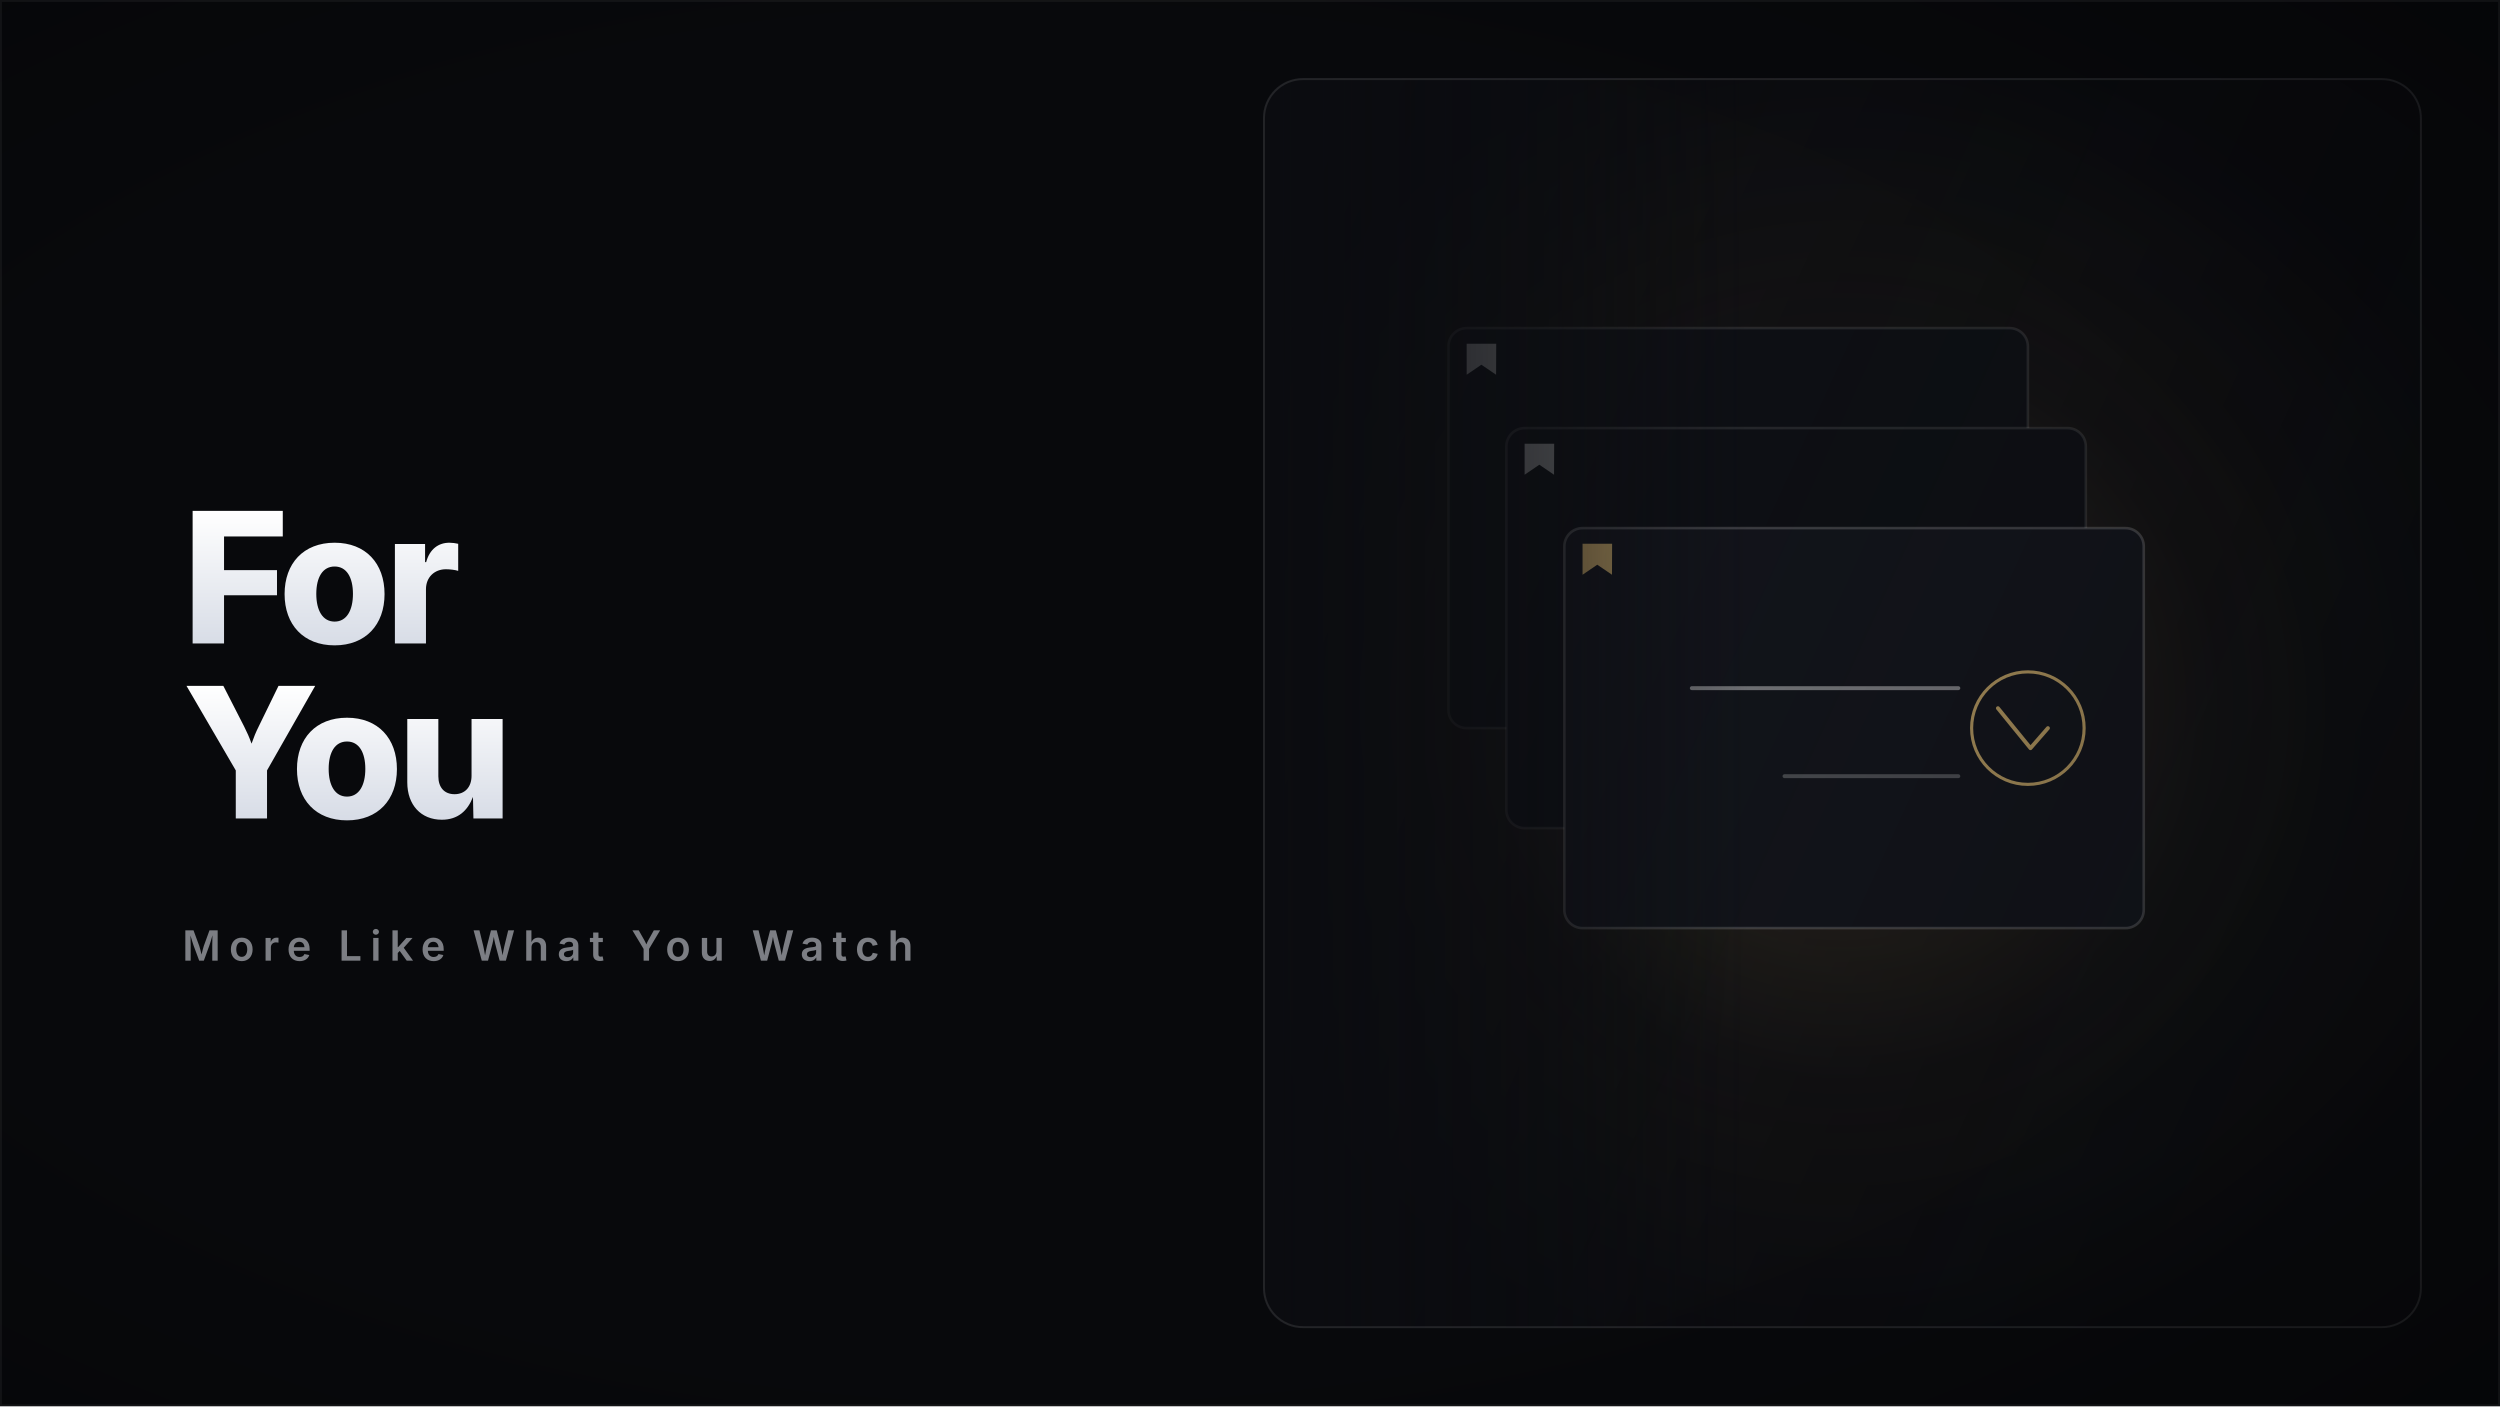
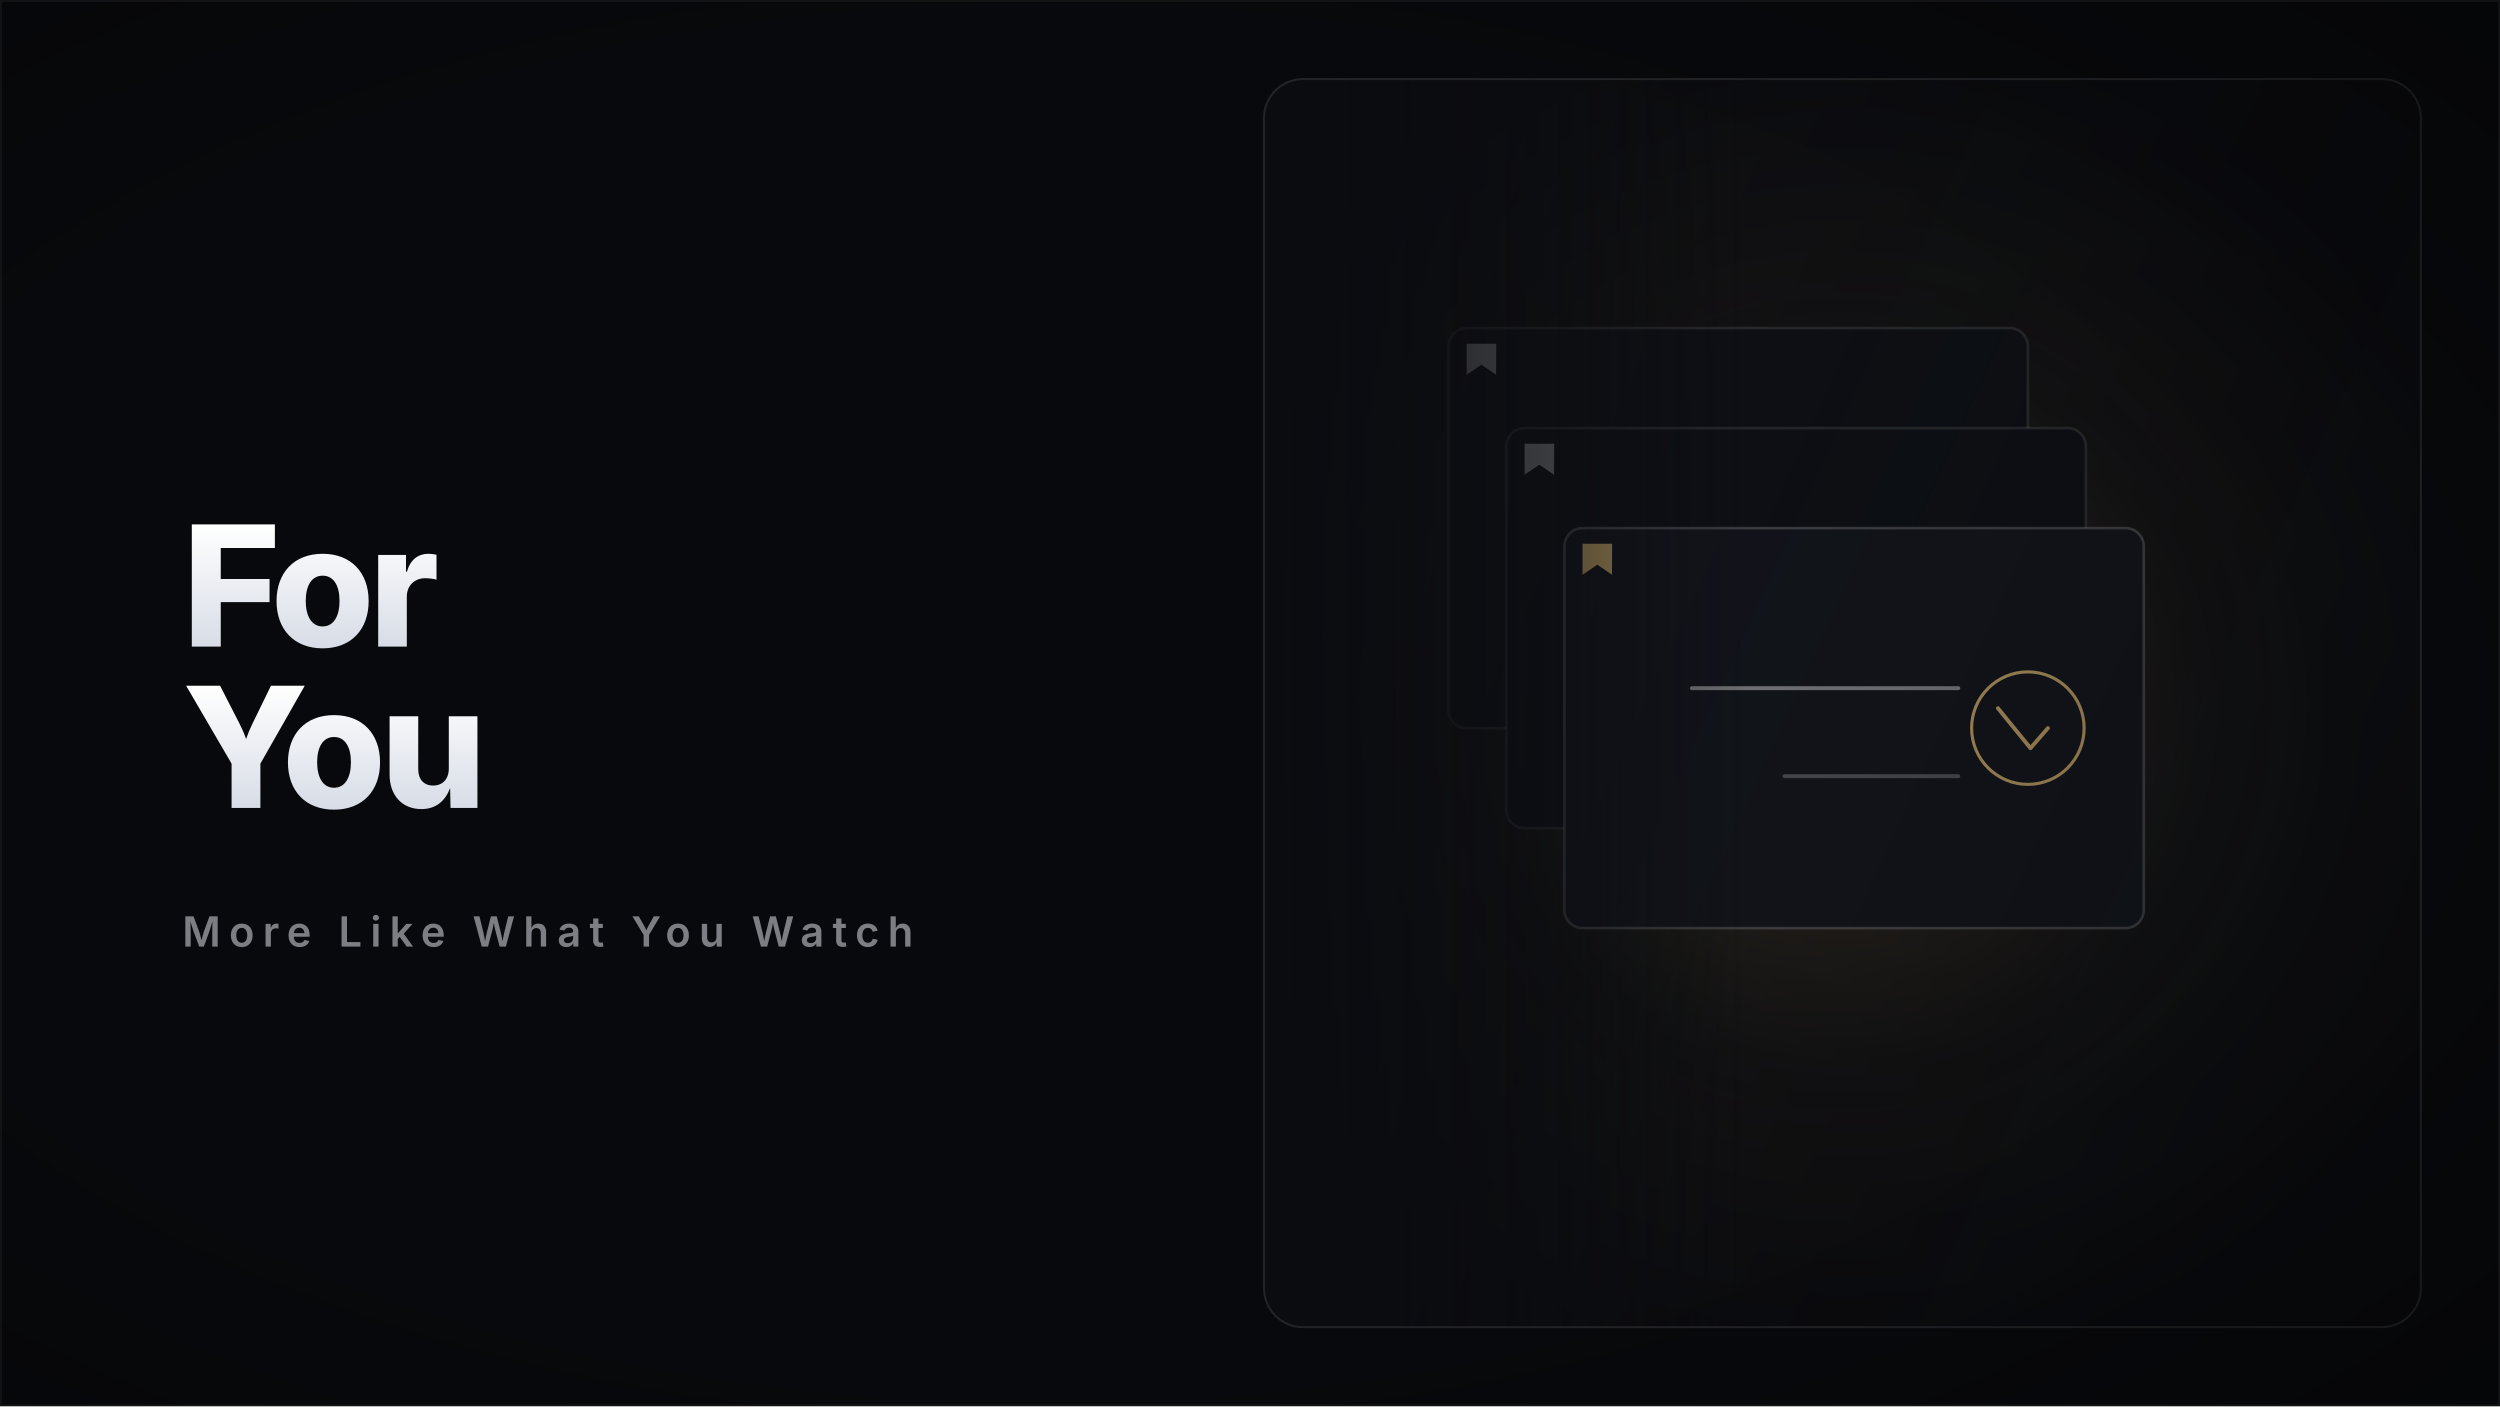
<svg xmlns="http://www.w3.org/2000/svg" width="1920" height="1080" viewBox="0 0 1920 1080" role="img" aria-label="For You — shows collection cover" shape-rendering="geometricPrecision" text-rendering="geometricPrecision">
  <defs>
    <linearGradient id="titleFill" x1="0" y1="0" x2="0" y2="1">
      <stop offset="0" stop-color="#FFFFFF" />
      <stop offset="1" stop-color="#D7DCE6" />
    </linearGradient>
    <linearGradient id="feather" x1="0" y1="0" x2="1" y2="0">
      <stop offset="0" stop-color="#0B0C10" stop-opacity="1" />
      <stop offset="0.6" stop-color="#0B0C10" stop-opacity="0.55" />
      <stop offset="1" stop-color="#0B0C10" stop-opacity="0" />
    </linearGradient>
    <linearGradient id="panelShade" x1="0" y1="0" x2="1" y2="0.5">
      <stop offset="0" stop-color="rgba(6,7,10,0)" />
      <stop offset="1" stop-color="rgba(6,7,10,0.42)" />
    </linearGradient>
    <radialGradient id="vignette" cx="0.42" cy="0.5" r="0.85">
      <stop offset="0.55" stop-color="rgba(0,0,0,0)" />
      <stop offset="1" stop-color="rgba(0,0,0,0.45)" />
    </radialGradient>
    <clipPath id="cardClip">
      <rect x="970" y="60" width="890" height="960" rx="30" />
    </clipPath>
    <linearGradient id="ivoryS" x1="0" y1="0" x2="1" y2="1">
      <stop offset="0" stop-color="#FFFFFF" />
      <stop offset="1" stop-color="#9AA2B4" />
    </linearGradient>
    <radialGradient id="glow" cx="0.5" cy="0.5" r="0.5">
      <stop offset="0" stop-color="#C8A96A" stop-opacity="0.26" />
      <stop offset="0.55" stop-color="#C8A96A" stop-opacity="0.05" />
      <stop offset="1" stop-color="#C8A96A" stop-opacity="0" />
    </radialGradient>
    <linearGradient id="beamG" x1="0" y1="0" x2="0" y2="1">
      <stop offset="0" stop-color="#FFFFFF" stop-opacity="0.34" />
      <stop offset="1" stop-color="#FFFFFF" stop-opacity="0" />
    </linearGradient>
    <linearGradient id="barG" x1="0" y1="1" x2="0" y2="0">
      <stop offset="0" stop-color="#3A3F4D" />
      <stop offset="0.6" stop-color="#C9CEDB" />
      <stop offset="1" stop-color="#FFFFFF" />
    </linearGradient>
    <linearGradient id="colG" x1="0" y1="1" x2="0" y2="0">
      <stop offset="0" stop-color="#4A5060" stop-opacity="0.85" />
      <stop offset="1" stop-color="#E8ECF4" />
    </linearGradient>
    <radialGradient id="disc" cx="0.38" cy="0.34" r="0.75">
      <stop offset="0" stop-color="#FFFFFF" stop-opacity="0.9" />
      <stop offset="1" stop-color="#C8A96A" stop-opacity="0.12" />
    </radialGradient>
    <style>
      .glow { animation: glowPulse 11s ease-in-out infinite; }
      @keyframes glowPulse { 0%,100% { opacity: 0.68; } 50% { opacity: 1; } }
      @media (prefers-reduced-motion: reduce) { .glow { animation: none; } }
    </style>
  </defs>
  <rect x="0" y="0" width="1920" height="1080" fill="#08090C" />
  <rect x="970" y="60" width="890" height="960" rx="30" fill="#0B0C10" />
  <g clip-path="url(#cardClip)">
    <g transform="translate(2830 0) scale(-1 1)">
      <circle cx="1415" cy="540" r="528" fill="url(#glow)" class="glow" />
      <rect x="1272.6" y="252" width="445" height="307.2" rx="14" fill="#0F1116" stroke="rgba(255,255,255,0.12)" stroke-width="2" />
      <path d="M 1680.9 264 h 22.7 v 23.8 l -11.3 -7.7 l -11.3 7.7 Z" fill="rgba(255,255,255,0.5)" />
      <rect x="1228.1" y="328.8" width="445" height="307.2" rx="14" fill="#0F1116" stroke="rgba(255,255,255,0.12)" stroke-width="2" />
      <path d="M 1636.4 340.8 h 22.7 v 23.8 l -11.3 -7.7 l -11.3 7.7 Z" fill="rgba(255,255,255,0.5)" />
      <rect x="1183.6" y="405.6" width="445" height="307.2" rx="14" fill="#15171E" stroke="rgba(255,255,255,0.22)" stroke-width="2" />
      <circle cx="1272.6" cy="559.2" r="43.2" fill="none" stroke="#C8A96A" stroke-width="2.4" />
      <path d="M 1257.2 559.2 l 13.4 15.4 l 25 -30.7" fill="none" stroke="#C8A96A" stroke-width="3" stroke-linecap="round" stroke-linejoin="round" />
      <line x1="1326" y1="528.5" x2="1530.7" y2="528.5" stroke="rgba(255,255,255,0.5)" stroke-width="3" stroke-linecap="round" />
      <line x1="1326" y1="596.1" x2="1459.5" y2="596.1" stroke="rgba(255,255,255,0.28)" stroke-width="3" stroke-linecap="round" />
      <path d="M 1591.9 417.6 h 22.7 v 23.8 l -11.3 -7.7 l -11.3 7.7 Z" fill="#C8A96A" />
    </g>
    <rect x="970" y="60" width="890" height="960" fill="url(#panelShade)" />
    <rect x="970" y="60" width="373.8" height="960" fill="url(#feather)" />
  </g>
  <rect x="970.75" y="60.75" width="888.5" height="958.5" rx="30" fill="none" stroke="rgba(255,255,255,0.10)" stroke-width="1.5" />
  <rect x="0" y="0" width="1920" height="1080" fill="url(#vignette)" />
  <g>
-     <text x="140" y="494.2" font-family="Inter" font-size="140" font-weight="800" letter-spacing="-4.90" fill="url(#titleFill)">For</text>
-     <text x="140" y="628.6" font-family="Inter" font-size="140" font-weight="800" letter-spacing="-4.90" fill="url(#titleFill)">You</text>
-     <text x="140" y="737.8" font-family="Inter" font-size="32" font-weight="600" letter-spacing="6.40" fill="rgba(231,235,243,0.52)">More Like What You Watch</text>
+     <text x="140" y="496.6" font-family="Inter" font-size="129" font-weight="800" letter-spacing="-4.52" fill="url(#titleFill)">For</text>
+     <text x="140" y="620.5" font-family="Inter" font-size="129" font-weight="800" letter-spacing="-4.52" fill="url(#titleFill)">You</text>
+     <text x="140" y="727" font-family="Inter" font-size="32" font-weight="600" letter-spacing="6.40" fill="rgba(231,235,243,0.52)">More Like What You Watch</text>
  </g>
  <rect x="0.75" y="0.75" width="1918.5" height="1078.5" fill="none" stroke="rgba(255,255,255,0.05)" stroke-width="1.5" />
</svg>
